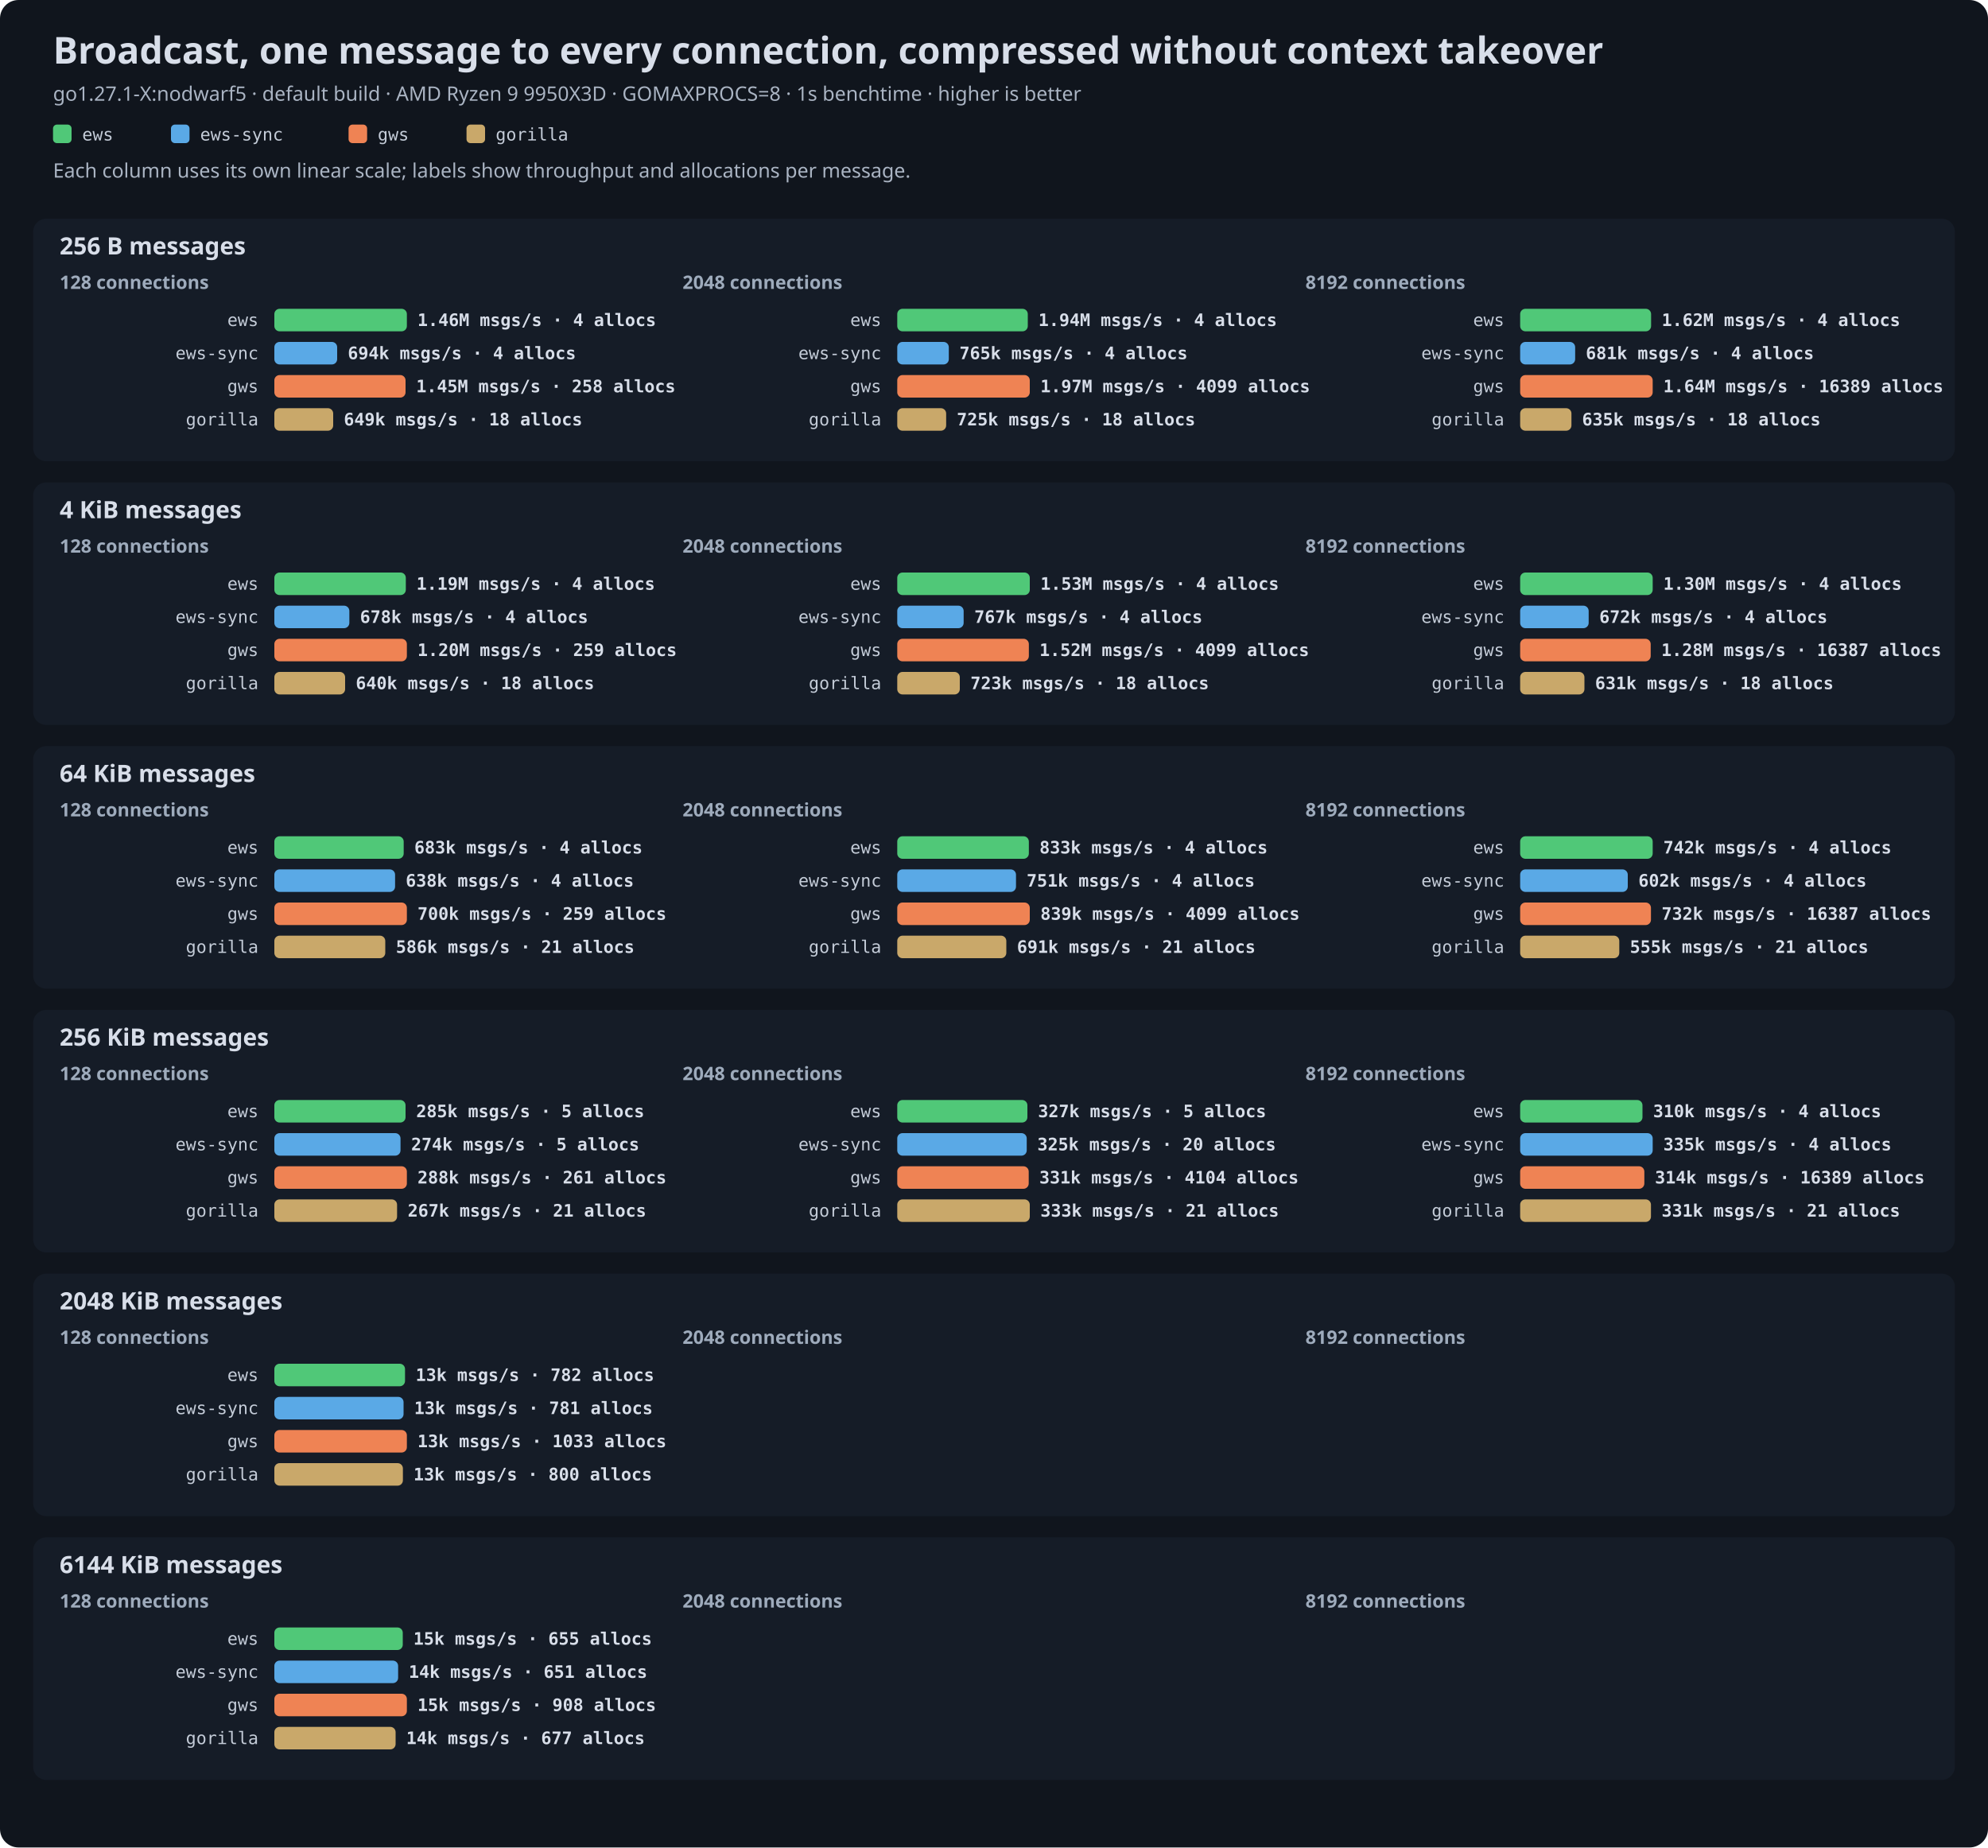
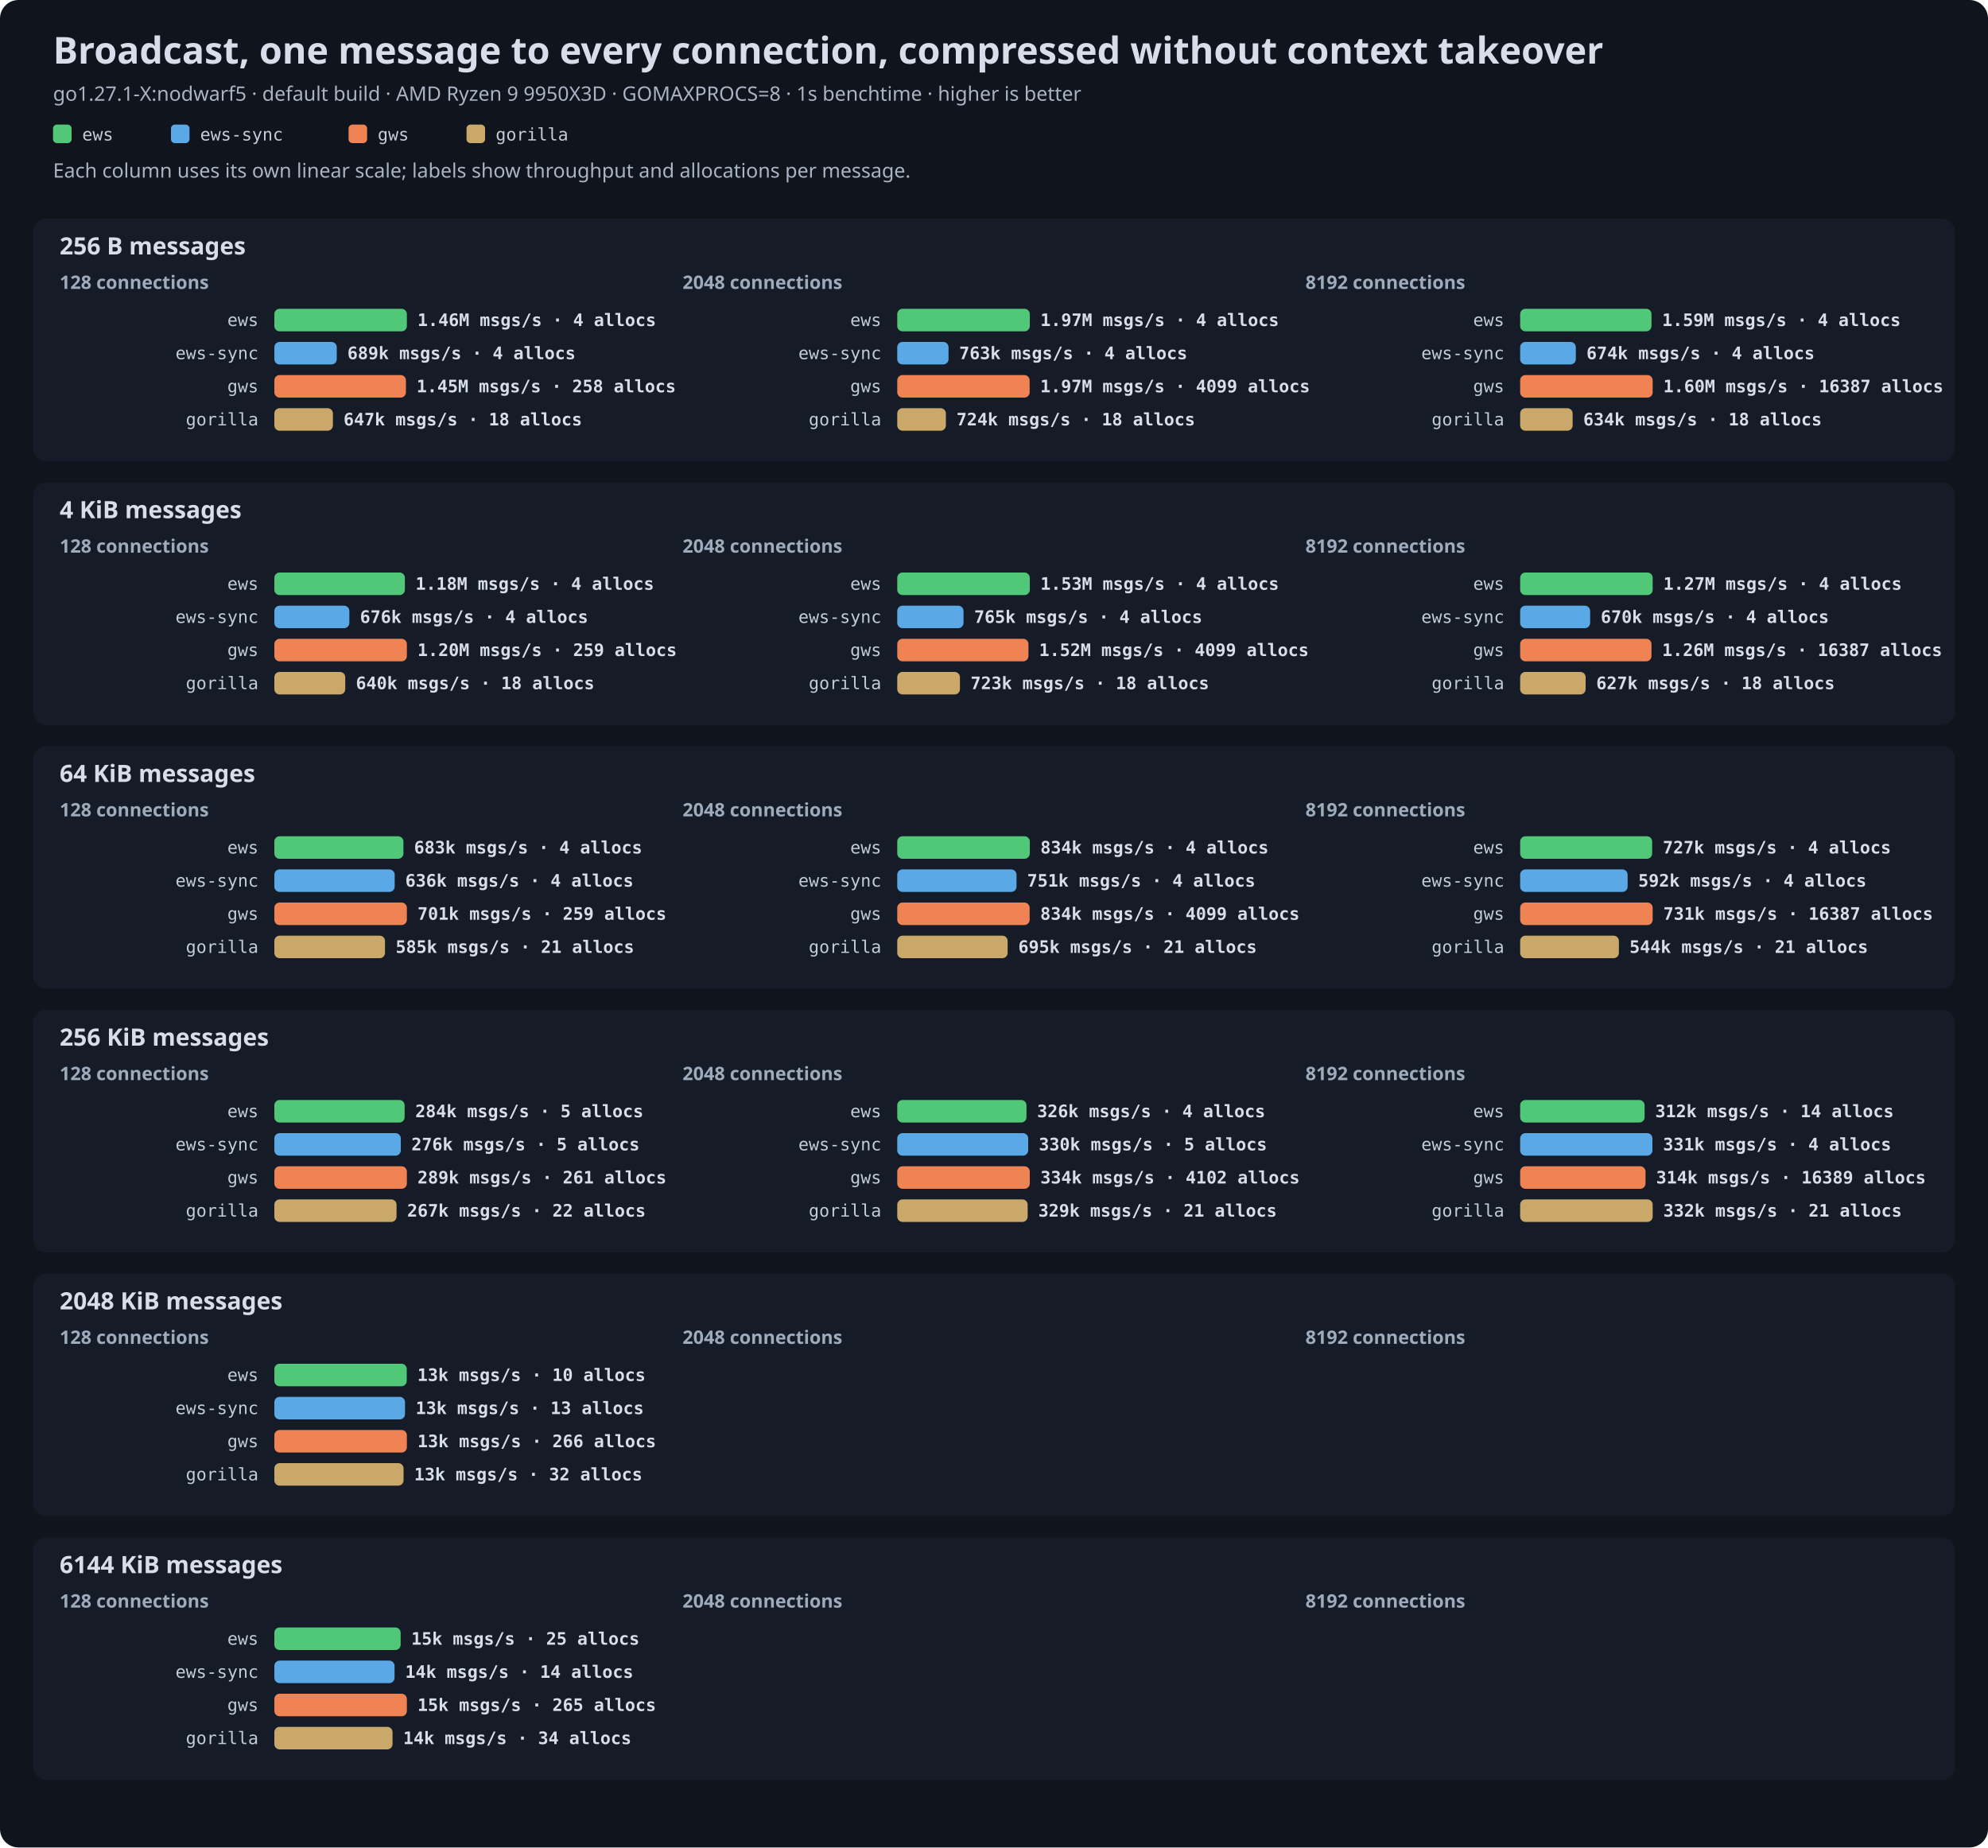
<svg xmlns="http://www.w3.org/2000/svg" width="1500" height="1394" viewBox="0 0 1500 1394" role="img" aria-labelledby="title desc">
  <style>text{font-family:ui-monospace,SFMono-Regular,Menlo,Consolas,monospace;fill:#d8dee9}.title{font-family:ui-sans-serif,system-ui,sans-serif;font-size:28px;font-weight:700}.subtitle{font-family:ui-sans-serif,system-ui,sans-serif;font-size:15px;fill:#aab4c3}.group{font-family:ui-sans-serif,system-ui,sans-serif;font-size:18px;font-weight:650}.contract{font-family:ui-sans-serif,system-ui,sans-serif;font-size:14px;font-weight:650;fill:#9eabbc}.series{font-size:13px;fill:#c4ccd8}.value{font-size:13px;font-weight:650}.panel{fill:#151c27}</style>
  <rect width="1500" height="1394" rx="14" fill="#10151d" />
  <text class="title" x="40" y="48">Broadcast, one message to every connection, compressed without context takeover</text>
  <text class="subtitle" x="40" y="76">go1.27.1-X:nodwarf5 · default build · AMD Ryzen 9 9950X3D · GOMAXPROCS=8 · 1s benchtime · higher is better</text>
  <rect x="40" y="94" width="14" height="14" rx="3" fill="#50c878" />
  <text class="series" x="62" y="106">ews</text>
  <rect x="129" y="94" width="14" height="14" rx="3" fill="#5aa9e6" />
  <text class="series" x="151" y="106">ews-sync</text>
  <rect x="263" y="94" width="14" height="14" rx="3" fill="#ef8354" />
  <text class="series" x="285" y="106">gws</text>
  <rect x="352" y="94" width="14" height="14" rx="3" fill="#c9a86a" />
  <text class="series" x="374" y="106">gorilla</text>
  <text class="subtitle" x="40" y="134">Each column uses its own linear scale; labels show throughput and allocations per message.</text>
  <g transform="translate(0,165)">
    <rect class="panel" x="25" y="0" width="1450" height="183" rx="10" />
    <text class="group" x="45" y="27">256 B messages</text>
    <text class="contract" x="45" y="53">128 connections</text>
    <text class="series" x="195" y="81" text-anchor="end">ews</text>
    <rect x="207" y="68" width="100.0" height="17" rx="4" fill="#50c878" />
    <text class="value" x="315.0" y="81">1.46M msgs/s · 4 allocs</text>
    <text class="series" x="195" y="106" text-anchor="end">ews-sync</text>
-     <rect x="207" y="93" width="47.4" height="17" rx="4" fill="#5aa9e6" />
-     <text class="value" x="262.4" y="106">694k msgs/s · 4 allocs</text>
-     <text class="series" x="195" y="131" text-anchor="end">gws</text>
-     <rect x="207" y="118" width="99.0" height="17" rx="4" fill="#ef8354" />
-     <text class="value" x="314.0" y="131">1.45M msgs/s · 258 allocs</text>
-     <text class="series" x="195" y="156" text-anchor="end">gorilla</text>
-     <rect x="207" y="143" width="44.4" height="17" rx="4" fill="#c9a86a" />
-     <text class="value" x="259.4" y="156">649k msgs/s · 18 allocs</text>
-     <text class="contract" x="515" y="53">2048 connections</text>
-     <text class="series" x="665" y="81" text-anchor="end">ews</text>
-     <rect x="677" y="68" width="98.5" height="17" rx="4" fill="#50c878" />
-     <text class="value" x="783.5" y="81">1.94M msgs/s · 4 allocs</text>
-     <text class="series" x="665" y="106" text-anchor="end">ews-sync</text>
-     <rect x="677" y="93" width="38.9" height="17" rx="4" fill="#5aa9e6" />
-     <text class="value" x="723.9" y="106">765k msgs/s · 4 allocs</text>
-     <text class="series" x="665" y="131" text-anchor="end">gws</text>
-     <rect x="677" y="118" width="100.0" height="17" rx="4" fill="#ef8354" />
-     <text class="value" x="785.0" y="131">1.97M msgs/s · 4099 allocs</text>
-     <text class="series" x="665" y="156" text-anchor="end">gorilla</text>
-     <rect x="677" y="143" width="36.9" height="17" rx="4" fill="#c9a86a" />
-     <text class="value" x="721.9" y="156">725k msgs/s · 18 allocs</text>
-     <text class="contract" x="985" y="53">8192 connections</text>
-     <text class="series" x="1135" y="81" text-anchor="end">ews</text>
-     <rect x="1147" y="68" width="98.8" height="17" rx="4" fill="#50c878" />
-     <text class="value" x="1253.8" y="81">1.62M msgs/s · 4 allocs</text>
-     <text class="series" x="1135" y="106" text-anchor="end">ews-sync</text>
-     <rect x="1147" y="93" width="41.5" height="17" rx="4" fill="#5aa9e6" />
-     <text class="value" x="1196.5" y="106">681k msgs/s · 4 allocs</text>
+     <rect x="207" y="93" width="47.1" height="17" rx="4" fill="#5aa9e6" />
+     <text class="value" x="262.1" y="106">689k msgs/s · 4 allocs</text>
+     <text class="series" x="195" y="131" text-anchor="end">gws</text>
+     <rect x="207" y="118" width="99.3" height="17" rx="4" fill="#ef8354" />
+     <text class="value" x="314.3" y="131">1.45M msgs/s · 258 allocs</text>
+     <text class="series" x="195" y="156" text-anchor="end">gorilla</text>
+     <rect x="207" y="143" width="44.2" height="17" rx="4" fill="#c9a86a" />
+     <text class="value" x="259.2" y="156">647k msgs/s · 18 allocs</text>
+     <text class="contract" x="515" y="53">2048 connections</text>
+     <text class="series" x="665" y="81" text-anchor="end">ews</text>
+     <rect x="677" y="68" width="100.0" height="17" rx="4" fill="#50c878" />
+     <text class="value" x="785.0" y="81">1.97M msgs/s · 4 allocs</text>
+     <text class="series" x="665" y="106" text-anchor="end">ews-sync</text>
+     <rect x="677" y="93" width="38.7" height="17" rx="4" fill="#5aa9e6" />
+     <text class="value" x="723.7" y="106">763k msgs/s · 4 allocs</text>
+     <text class="series" x="665" y="131" text-anchor="end">gws</text>
+     <rect x="677" y="118" width="99.9" height="17" rx="4" fill="#ef8354" />
+     <text class="value" x="784.9" y="131">1.97M msgs/s · 4099 allocs</text>
+     <text class="series" x="665" y="156" text-anchor="end">gorilla</text>
+     <rect x="677" y="143" width="36.7" height="17" rx="4" fill="#c9a86a" />
+     <text class="value" x="721.7" y="156">724k msgs/s · 18 allocs</text>
+     <text class="contract" x="985" y="53">8192 connections</text>
+     <text class="series" x="1135" y="81" text-anchor="end">ews</text>
+     <rect x="1147" y="68" width="99.1" height="17" rx="4" fill="#50c878" />
+     <text class="value" x="1254.1" y="81">1.59M msgs/s · 4 allocs</text>
+     <text class="series" x="1135" y="106" text-anchor="end">ews-sync</text>
+     <rect x="1147" y="93" width="42.0" height="17" rx="4" fill="#5aa9e6" />
+     <text class="value" x="1197.0" y="106">674k msgs/s · 4 allocs</text>
    <text class="series" x="1135" y="131" text-anchor="end">gws</text>
    <rect x="1147" y="118" width="100.0" height="17" rx="4" fill="#ef8354" />
-     <text class="value" x="1255.0" y="131">1.64M msgs/s · 16389 allocs</text>
-     <text class="series" x="1135" y="156" text-anchor="end">gorilla</text>
-     <rect x="1147" y="143" width="38.7" height="17" rx="4" fill="#c9a86a" />
-     <text class="value" x="1193.7" y="156">635k msgs/s · 18 allocs</text>
+     <text class="value" x="1255.0" y="131">1.60M msgs/s · 16387 allocs</text>
+     <text class="series" x="1135" y="156" text-anchor="end">gorilla</text>
+     <rect x="1147" y="143" width="39.6" height="17" rx="4" fill="#c9a86a" />
+     <text class="value" x="1194.6" y="156">634k msgs/s · 18 allocs</text>
  </g>
  <g transform="translate(0,364)">
    <rect class="panel" x="25" y="0" width="1450" height="183" rx="10" />
    <text class="group" x="45" y="27">4 KiB messages</text>
    <text class="contract" x="45" y="53">128 connections</text>
    <text class="series" x="195" y="81" text-anchor="end">ews</text>
-     <rect x="207" y="68" width="99.2" height="17" rx="4" fill="#50c878" />
-     <text class="value" x="314.2" y="81">1.19M msgs/s · 4 allocs</text>
+     <rect x="207" y="68" width="98.5" height="17" rx="4" fill="#50c878" />
+     <text class="value" x="313.5" y="81">1.18M msgs/s · 4 allocs</text>
    <text class="series" x="195" y="106" text-anchor="end">ews-sync</text>
    <rect x="207" y="93" width="56.6" height="17" rx="4" fill="#5aa9e6" />
-     <text class="value" x="271.6" y="106">678k msgs/s · 4 allocs</text>
+     <text class="value" x="271.6" y="106">676k msgs/s · 4 allocs</text>
    <text class="series" x="195" y="131" text-anchor="end">gws</text>
    <rect x="207" y="118" width="100.0" height="17" rx="4" fill="#ef8354" />
    <text class="value" x="315.0" y="131">1.20M msgs/s · 259 allocs</text>
    <text class="series" x="195" y="156" text-anchor="end">gorilla</text>
-     <rect x="207" y="143" width="53.4" height="17" rx="4" fill="#c9a86a" />
-     <text class="value" x="268.4" y="156">640k msgs/s · 18 allocs</text>
+     <rect x="207" y="143" width="53.5" height="17" rx="4" fill="#c9a86a" />
+     <text class="value" x="268.5" y="156">640k msgs/s · 18 allocs</text>
    <text class="contract" x="515" y="53">2048 connections</text>
    <text class="series" x="665" y="81" text-anchor="end">ews</text>
    <rect x="677" y="68" width="100.0" height="17" rx="4" fill="#50c878" />
    <text class="value" x="785.0" y="81">1.53M msgs/s · 4 allocs</text>
    <text class="series" x="665" y="106" text-anchor="end">ews-sync</text>
-     <rect x="677" y="93" width="50.1" height="17" rx="4" fill="#5aa9e6" />
-     <text class="value" x="735.1" y="106">767k msgs/s · 4 allocs</text>
-     <text class="series" x="665" y="131" text-anchor="end">gws</text>
-     <rect x="677" y="118" width="99.3" height="17" rx="4" fill="#ef8354" />
-     <text class="value" x="784.3" y="131">1.52M msgs/s · 4099 allocs</text>
-     <text class="series" x="665" y="156" text-anchor="end">gorilla</text>
-     <rect x="677" y="143" width="47.2" height="17" rx="4" fill="#c9a86a" />
-     <text class="value" x="732.2" y="156">723k msgs/s · 18 allocs</text>
+     <rect x="677" y="93" width="50.0" height="17" rx="4" fill="#5aa9e6" />
+     <text class="value" x="735.0" y="106">765k msgs/s · 4 allocs</text>
+     <text class="series" x="665" y="131" text-anchor="end">gws</text>
+     <rect x="677" y="118" width="99.0" height="17" rx="4" fill="#ef8354" />
+     <text class="value" x="784.0" y="131">1.52M msgs/s · 4099 allocs</text>
+     <text class="series" x="665" y="156" text-anchor="end">gorilla</text>
+     <rect x="677" y="143" width="47.3" height="17" rx="4" fill="#c9a86a" />
+     <text class="value" x="732.3" y="156">723k msgs/s · 18 allocs</text>
    <text class="contract" x="985" y="53">8192 connections</text>
    <text class="series" x="1135" y="81" text-anchor="end">ews</text>
    <rect x="1147" y="68" width="100.0" height="17" rx="4" fill="#50c878" />
-     <text class="value" x="1255.0" y="81">1.30M msgs/s · 4 allocs</text>
-     <text class="series" x="1135" y="106" text-anchor="end">ews-sync</text>
-     <rect x="1147" y="93" width="51.7" height="17" rx="4" fill="#5aa9e6" />
-     <text class="value" x="1206.7" y="106">672k msgs/s · 4 allocs</text>
-     <text class="series" x="1135" y="131" text-anchor="end">gws</text>
-     <rect x="1147" y="118" width="98.5" height="17" rx="4" fill="#ef8354" />
-     <text class="value" x="1253.5" y="131">1.28M msgs/s · 16387 allocs</text>
-     <text class="series" x="1135" y="156" text-anchor="end">gorilla</text>
-     <rect x="1147" y="143" width="48.5" height="17" rx="4" fill="#c9a86a" />
-     <text class="value" x="1203.5" y="156">631k msgs/s · 18 allocs</text>
+     <text class="value" x="1255.0" y="81">1.27M msgs/s · 4 allocs</text>
+     <text class="series" x="1135" y="106" text-anchor="end">ews-sync</text>
+     <rect x="1147" y="93" width="52.8" height="17" rx="4" fill="#5aa9e6" />
+     <text class="value" x="1207.8" y="106">670k msgs/s · 4 allocs</text>
+     <text class="series" x="1135" y="131" text-anchor="end">gws</text>
+     <rect x="1147" y="118" width="99.1" height="17" rx="4" fill="#ef8354" />
+     <text class="value" x="1254.1" y="131">1.26M msgs/s · 16387 allocs</text>
+     <text class="series" x="1135" y="156" text-anchor="end">gorilla</text>
+     <rect x="1147" y="143" width="49.4" height="17" rx="4" fill="#c9a86a" />
+     <text class="value" x="1204.4" y="156">627k msgs/s · 18 allocs</text>
  </g>
  <g transform="translate(0,563)">
    <rect class="panel" x="25" y="0" width="1450" height="183" rx="10" />
    <text class="group" x="45" y="27">64 KiB messages</text>
    <text class="contract" x="45" y="53">128 connections</text>
    <text class="series" x="195" y="81" text-anchor="end">ews</text>
-     <rect x="207" y="68" width="97.6" height="17" rx="4" fill="#50c878" />
-     <text class="value" x="312.6" y="81">683k msgs/s · 4 allocs</text>
-     <text class="series" x="195" y="106" text-anchor="end">ews-sync</text>
-     <rect x="207" y="93" width="91.1" height="17" rx="4" fill="#5aa9e6" />
-     <text class="value" x="306.1" y="106">638k msgs/s · 4 allocs</text>
-     <text class="series" x="195" y="131" text-anchor="end">gws</text>
-     <rect x="207" y="118" width="100.0" height="17" rx="4" fill="#ef8354" />
-     <text class="value" x="315.0" y="131">700k msgs/s · 259 allocs</text>
-     <text class="series" x="195" y="156" text-anchor="end">gorilla</text>
-     <rect x="207" y="143" width="83.7" height="17" rx="4" fill="#c9a86a" />
-     <text class="value" x="298.7" y="156">586k msgs/s · 21 allocs</text>
-     <text class="contract" x="515" y="53">2048 connections</text>
-     <text class="series" x="665" y="81" text-anchor="end">ews</text>
-     <rect x="677" y="68" width="99.3" height="17" rx="4" fill="#50c878" />
-     <text class="value" x="784.3" y="81">833k msgs/s · 4 allocs</text>
-     <text class="series" x="665" y="106" text-anchor="end">ews-sync</text>
-     <rect x="677" y="93" width="89.6" height="17" rx="4" fill="#5aa9e6" />
-     <text class="value" x="774.6" y="106">751k msgs/s · 4 allocs</text>
+     <rect x="207" y="68" width="97.4" height="17" rx="4" fill="#50c878" />
+     <text class="value" x="312.4" y="81">683k msgs/s · 4 allocs</text>
+     <text class="series" x="195" y="106" text-anchor="end">ews-sync</text>
+     <rect x="207" y="93" width="90.8" height="17" rx="4" fill="#5aa9e6" />
+     <text class="value" x="305.8" y="106">636k msgs/s · 4 allocs</text>
+     <text class="series" x="195" y="131" text-anchor="end">gws</text>
+     <rect x="207" y="118" width="100.0" height="17" rx="4" fill="#ef8354" />
+     <text class="value" x="315.0" y="131">701k msgs/s · 259 allocs</text>
+     <text class="series" x="195" y="156" text-anchor="end">gorilla</text>
+     <rect x="207" y="143" width="83.5" height="17" rx="4" fill="#c9a86a" />
+     <text class="value" x="298.5" y="156">585k msgs/s · 21 allocs</text>
+     <text class="contract" x="515" y="53">2048 connections</text>
+     <text class="series" x="665" y="81" text-anchor="end">ews</text>
+     <rect x="677" y="68" width="100.0" height="17" rx="4" fill="#50c878" />
+     <text class="value" x="785.0" y="81">834k msgs/s · 4 allocs</text>
+     <text class="series" x="665" y="106" text-anchor="end">ews-sync</text>
+     <rect x="677" y="93" width="90.0" height="17" rx="4" fill="#5aa9e6" />
+     <text class="value" x="775.0" y="106">751k msgs/s · 4 allocs</text>
+     <text class="series" x="665" y="131" text-anchor="end">gws</text>
+     <rect x="677" y="118" width="99.9" height="17" rx="4" fill="#ef8354" />
+     <text class="value" x="784.9" y="131">834k msgs/s · 4099 allocs</text>
+     <text class="series" x="665" y="156" text-anchor="end">gorilla</text>
+     <rect x="677" y="143" width="83.3" height="17" rx="4" fill="#c9a86a" />
+     <text class="value" x="768.3" y="156">695k msgs/s · 21 allocs</text>
+     <text class="contract" x="985" y="53">8192 connections</text>
+     <text class="series" x="1135" y="81" text-anchor="end">ews</text>
+     <rect x="1147" y="68" width="99.6" height="17" rx="4" fill="#50c878" />
+     <text class="value" x="1254.6" y="81">727k msgs/s · 4 allocs</text>
+     <text class="series" x="1135" y="106" text-anchor="end">ews-sync</text>
+     <rect x="1147" y="93" width="81.1" height="17" rx="4" fill="#5aa9e6" />
+     <text class="value" x="1236.1" y="106">592k msgs/s · 4 allocs</text>
+     <text class="series" x="1135" y="131" text-anchor="end">gws</text>
+     <rect x="1147" y="118" width="100.0" height="17" rx="4" fill="#ef8354" />
+     <text class="value" x="1255.0" y="131">731k msgs/s · 16387 allocs</text>
+     <text class="series" x="1135" y="156" text-anchor="end">gorilla</text>
+     <rect x="1147" y="143" width="74.5" height="17" rx="4" fill="#c9a86a" />
+     <text class="value" x="1229.5" y="156">544k msgs/s · 21 allocs</text>
+   </g>
+   <g transform="translate(0,762)">
+     <rect class="panel" x="25" y="0" width="1450" height="183" rx="10" />
+     <text class="group" x="45" y="27">256 KiB messages</text>
+     <text class="contract" x="45" y="53">128 connections</text>
+     <text class="series" x="195" y="81" text-anchor="end">ews</text>
+     <rect x="207" y="68" width="98.3" height="17" rx="4" fill="#50c878" />
+     <text class="value" x="313.3" y="81">284k msgs/s · 5 allocs</text>
+     <text class="series" x="195" y="106" text-anchor="end">ews-sync</text>
+     <rect x="207" y="93" width="95.4" height="17" rx="4" fill="#5aa9e6" />
+     <text class="value" x="310.4" y="106">276k msgs/s · 5 allocs</text>
+     <text class="series" x="195" y="131" text-anchor="end">gws</text>
+     <rect x="207" y="118" width="100.0" height="17" rx="4" fill="#ef8354" />
+     <text class="value" x="315.0" y="131">289k msgs/s · 261 allocs</text>
+     <text class="series" x="195" y="156" text-anchor="end">gorilla</text>
+     <rect x="207" y="143" width="92.2" height="17" rx="4" fill="#c9a86a" />
+     <text class="value" x="307.2" y="156">267k msgs/s · 22 allocs</text>
+     <text class="contract" x="515" y="53">2048 connections</text>
+     <text class="series" x="665" y="81" text-anchor="end">ews</text>
+     <rect x="677" y="68" width="97.5" height="17" rx="4" fill="#50c878" />
+     <text class="value" x="782.5" y="81">326k msgs/s · 4 allocs</text>
+     <text class="series" x="665" y="106" text-anchor="end">ews-sync</text>
+     <rect x="677" y="93" width="98.8" height="17" rx="4" fill="#5aa9e6" />
+     <text class="value" x="783.8" y="106">330k msgs/s · 5 allocs</text>
    <text class="series" x="665" y="131" text-anchor="end">gws</text>
    <rect x="677" y="118" width="100.0" height="17" rx="4" fill="#ef8354" />
-     <text class="value" x="785.0" y="131">839k msgs/s · 4099 allocs</text>
-     <text class="series" x="665" y="156" text-anchor="end">gorilla</text>
-     <rect x="677" y="143" width="82.3" height="17" rx="4" fill="#c9a86a" />
-     <text class="value" x="767.3" y="156">691k msgs/s · 21 allocs</text>
-     <text class="contract" x="985" y="53">8192 connections</text>
-     <text class="series" x="1135" y="81" text-anchor="end">ews</text>
-     <rect x="1147" y="68" width="100.0" height="17" rx="4" fill="#50c878" />
-     <text class="value" x="1255.0" y="81">742k msgs/s · 4 allocs</text>
-     <text class="series" x="1135" y="106" text-anchor="end">ews-sync</text>
-     <rect x="1147" y="93" width="81.2" height="17" rx="4" fill="#5aa9e6" />
-     <text class="value" x="1236.2" y="106">602k msgs/s · 4 allocs</text>
-     <text class="series" x="1135" y="131" text-anchor="end">gws</text>
-     <rect x="1147" y="118" width="98.7" height="17" rx="4" fill="#ef8354" />
-     <text class="value" x="1253.7" y="131">732k msgs/s · 16387 allocs</text>
-     <text class="series" x="1135" y="156" text-anchor="end">gorilla</text>
-     <rect x="1147" y="143" width="74.8" height="17" rx="4" fill="#c9a86a" />
-     <text class="value" x="1229.8" y="156">555k msgs/s · 21 allocs</text>
-   </g>
-   <g transform="translate(0,762)">
-     <rect class="panel" x="25" y="0" width="1450" height="183" rx="10" />
-     <text class="group" x="45" y="27">256 KiB messages</text>
-     <text class="contract" x="45" y="53">128 connections</text>
-     <text class="series" x="195" y="81" text-anchor="end">ews</text>
-     <rect x="207" y="68" width="99.0" height="17" rx="4" fill="#50c878" />
-     <text class="value" x="314.0" y="81">285k msgs/s · 5 allocs</text>
-     <text class="series" x="195" y="106" text-anchor="end">ews-sync</text>
-     <rect x="207" y="93" width="95.2" height="17" rx="4" fill="#5aa9e6" />
-     <text class="value" x="310.2" y="106">274k msgs/s · 5 allocs</text>
-     <text class="series" x="195" y="131" text-anchor="end">gws</text>
-     <rect x="207" y="118" width="100.0" height="17" rx="4" fill="#ef8354" />
-     <text class="value" x="315.0" y="131">288k msgs/s · 261 allocs</text>
-     <text class="series" x="195" y="156" text-anchor="end">gorilla</text>
-     <rect x="207" y="143" width="92.6" height="17" rx="4" fill="#c9a86a" />
-     <text class="value" x="307.6" y="156">267k msgs/s · 21 allocs</text>
-     <text class="contract" x="515" y="53">2048 connections</text>
-     <text class="series" x="665" y="81" text-anchor="end">ews</text>
-     <rect x="677" y="68" width="98.2" height="17" rx="4" fill="#50c878" />
-     <text class="value" x="783.2" y="81">327k msgs/s · 5 allocs</text>
-     <text class="series" x="665" y="106" text-anchor="end">ews-sync</text>
-     <rect x="677" y="93" width="97.7" height="17" rx="4" fill="#5aa9e6" />
-     <text class="value" x="782.7" y="106">325k msgs/s · 20 allocs</text>
-     <text class="series" x="665" y="131" text-anchor="end">gws</text>
-     <rect x="677" y="118" width="99.2" height="17" rx="4" fill="#ef8354" />
-     <text class="value" x="784.2" y="131">331k msgs/s · 4104 allocs</text>
-     <text class="series" x="665" y="156" text-anchor="end">gorilla</text>
-     <rect x="677" y="143" width="100.0" height="17" rx="4" fill="#c9a86a" />
-     <text class="value" x="785.0" y="156">333k msgs/s · 21 allocs</text>
-     <text class="contract" x="985" y="53">8192 connections</text>
-     <text class="series" x="1135" y="81" text-anchor="end">ews</text>
-     <rect x="1147" y="68" width="92.3" height="17" rx="4" fill="#50c878" />
-     <text class="value" x="1247.3" y="81">310k msgs/s · 4 allocs</text>
-     <text class="series" x="1135" y="106" text-anchor="end">ews-sync</text>
-     <rect x="1147" y="93" width="100.0" height="17" rx="4" fill="#5aa9e6" />
-     <text class="value" x="1255.0" y="106">335k msgs/s · 4 allocs</text>
-     <text class="series" x="1135" y="131" text-anchor="end">gws</text>
-     <rect x="1147" y="118" width="93.7" height="17" rx="4" fill="#ef8354" />
-     <text class="value" x="1248.7" y="131">314k msgs/s · 16389 allocs</text>
-     <text class="series" x="1135" y="156" text-anchor="end">gorilla</text>
-     <rect x="1147" y="143" width="98.7" height="17" rx="4" fill="#c9a86a" />
-     <text class="value" x="1253.7" y="156">331k msgs/s · 21 allocs</text>
+     <text class="value" x="785.0" y="131">334k msgs/s · 4102 allocs</text>
+     <text class="series" x="665" y="156" text-anchor="end">gorilla</text>
+     <rect x="677" y="143" width="98.4" height="17" rx="4" fill="#c9a86a" />
+     <text class="value" x="783.4" y="156">329k msgs/s · 21 allocs</text>
+     <text class="contract" x="985" y="53">8192 connections</text>
+     <text class="series" x="1135" y="81" text-anchor="end">ews</text>
+     <rect x="1147" y="68" width="93.9" height="17" rx="4" fill="#50c878" />
+     <text class="value" x="1248.9" y="81">312k msgs/s · 14 allocs</text>
+     <text class="series" x="1135" y="106" text-anchor="end">ews-sync</text>
+     <rect x="1147" y="93" width="99.8" height="17" rx="4" fill="#5aa9e6" />
+     <text class="value" x="1254.8" y="106">331k msgs/s · 4 allocs</text>
+     <text class="series" x="1135" y="131" text-anchor="end">gws</text>
+     <rect x="1147" y="118" width="94.6" height="17" rx="4" fill="#ef8354" />
+     <text class="value" x="1249.6" y="131">314k msgs/s · 16389 allocs</text>
+     <text class="series" x="1135" y="156" text-anchor="end">gorilla</text>
+     <rect x="1147" y="143" width="100.0" height="17" rx="4" fill="#c9a86a" />
+     <text class="value" x="1255.0" y="156">332k msgs/s · 21 allocs</text>
  </g>
  <g transform="translate(0,961)">
    <rect class="panel" x="25" y="0" width="1450" height="183" rx="10" />
    <text class="group" x="45" y="27">2048 KiB messages</text>
    <text class="contract" x="45" y="53">128 connections</text>
    <text class="series" x="195" y="81" text-anchor="end">ews</text>
-     <rect x="207" y="68" width="98.6" height="17" rx="4" fill="#50c878" />
-     <text class="value" x="313.6" y="81">13k msgs/s · 782 allocs</text>
-     <text class="series" x="195" y="106" text-anchor="end">ews-sync</text>
-     <rect x="207" y="93" width="97.5" height="17" rx="4" fill="#5aa9e6" />
-     <text class="value" x="312.5" y="106">13k msgs/s · 781 allocs</text>
-     <text class="series" x="195" y="131" text-anchor="end">gws</text>
-     <rect x="207" y="118" width="100.0" height="17" rx="4" fill="#ef8354" />
-     <text class="value" x="315.0" y="131">13k msgs/s · 1033 allocs</text>
-     <text class="series" x="195" y="156" text-anchor="end">gorilla</text>
-     <rect x="207" y="143" width="97.0" height="17" rx="4" fill="#c9a86a" />
-     <text class="value" x="312.0" y="156">13k msgs/s · 800 allocs</text>
+     <rect x="207" y="68" width="99.9" height="17" rx="4" fill="#50c878" />
+     <text class="value" x="314.9" y="81">13k msgs/s · 10 allocs</text>
+     <text class="series" x="195" y="106" text-anchor="end">ews-sync</text>
+     <rect x="207" y="93" width="98.6" height="17" rx="4" fill="#5aa9e6" />
+     <text class="value" x="313.6" y="106">13k msgs/s · 13 allocs</text>
+     <text class="series" x="195" y="131" text-anchor="end">gws</text>
+     <rect x="207" y="118" width="100.0" height="17" rx="4" fill="#ef8354" />
+     <text class="value" x="315.0" y="131">13k msgs/s · 266 allocs</text>
+     <text class="series" x="195" y="156" text-anchor="end">gorilla</text>
+     <rect x="207" y="143" width="97.5" height="17" rx="4" fill="#c9a86a" />
+     <text class="value" x="312.5" y="156">13k msgs/s · 32 allocs</text>
    <text class="contract" x="515" y="53">2048 connections</text>
    <text class="contract" x="985" y="53">8192 connections</text>
  </g>
  <g transform="translate(0,1160)">
    <rect class="panel" x="25" y="0" width="1450" height="183" rx="10" />
    <text class="group" x="45" y="27">6144 KiB messages</text>
    <text class="contract" x="45" y="53">128 connections</text>
    <text class="series" x="195" y="81" text-anchor="end">ews</text>
-     <rect x="207" y="68" width="96.9" height="17" rx="4" fill="#50c878" />
-     <text class="value" x="311.9" y="81">15k msgs/s · 655 allocs</text>
-     <text class="series" x="195" y="106" text-anchor="end">ews-sync</text>
-     <rect x="207" y="93" width="93.4" height="17" rx="4" fill="#5aa9e6" />
-     <text class="value" x="308.4" y="106">14k msgs/s · 651 allocs</text>
-     <text class="series" x="195" y="131" text-anchor="end">gws</text>
-     <rect x="207" y="118" width="100.0" height="17" rx="4" fill="#ef8354" />
-     <text class="value" x="315.0" y="131">15k msgs/s · 908 allocs</text>
-     <text class="series" x="195" y="156" text-anchor="end">gorilla</text>
-     <rect x="207" y="143" width="91.5" height="17" rx="4" fill="#c9a86a" />
-     <text class="value" x="306.5" y="156">14k msgs/s · 677 allocs</text>
+     <rect x="207" y="68" width="95.3" height="17" rx="4" fill="#50c878" />
+     <text class="value" x="310.3" y="81">15k msgs/s · 25 allocs</text>
+     <text class="series" x="195" y="106" text-anchor="end">ews-sync</text>
+     <rect x="207" y="93" width="90.7" height="17" rx="4" fill="#5aa9e6" />
+     <text class="value" x="305.7" y="106">14k msgs/s · 14 allocs</text>
+     <text class="series" x="195" y="131" text-anchor="end">gws</text>
+     <rect x="207" y="118" width="100.0" height="17" rx="4" fill="#ef8354" />
+     <text class="value" x="315.0" y="131">15k msgs/s · 265 allocs</text>
+     <text class="series" x="195" y="156" text-anchor="end">gorilla</text>
+     <rect x="207" y="143" width="89.2" height="17" rx="4" fill="#c9a86a" />
+     <text class="value" x="304.2" y="156">14k msgs/s · 34 allocs</text>
    <text class="contract" x="515" y="53">2048 connections</text>
    <text class="contract" x="985" y="53">8192 connections</text>
  </g>
</svg>
